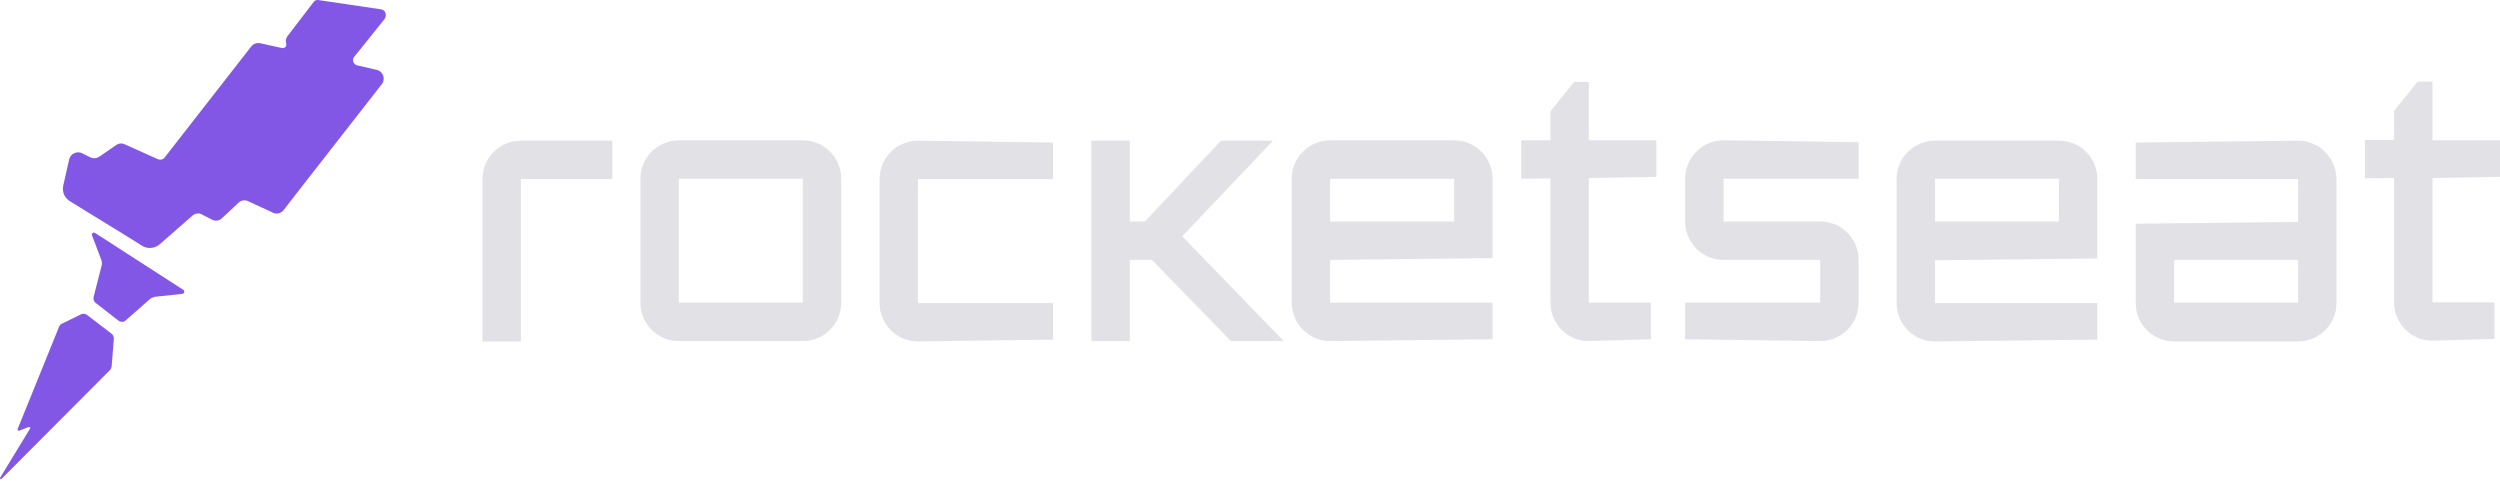
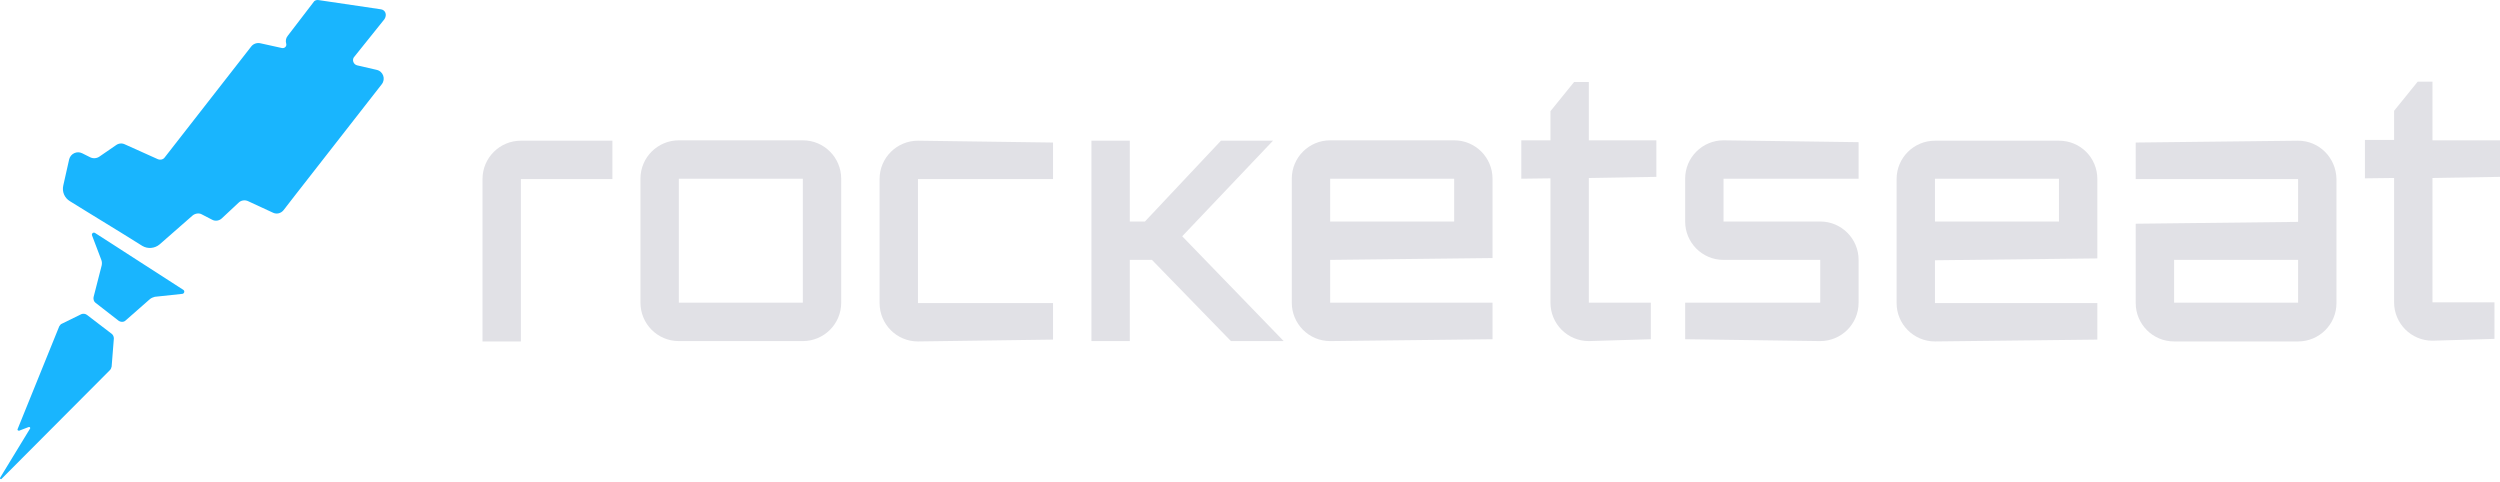
<svg xmlns="http://www.w3.org/2000/svg" width="192" height="37" viewBox="0 0 192 37" fill="none">
  <path d="M40.004 10.805C38.389 10.805 37.057 12.109 37.057 13.753V19.988V26.223H40.004V19.988V13.753H43.519H47.033V10.805H43.519H40.004Z" fill="#E1E1E6" />
  <path d="M64.604 18.486V13.725C64.604 12.109 63.3 10.777 61.657 10.777H56.895H52.134C50.519 10.777 49.187 12.081 49.187 13.725V18.486V23.247C49.187 24.863 50.49 26.195 52.134 26.195H56.895H61.657C63.272 26.195 64.604 24.891 64.604 23.247V18.486ZM61.657 18.486V23.247H56.895H52.134V18.486V13.725H56.895H61.657V18.486Z" fill="#E1E1E6" />
  <path d="M70.499 10.805C68.884 10.805 67.552 12.109 67.552 13.753V18.514V23.275C67.552 24.891 68.856 26.223 70.499 26.223L80.872 26.081V23.275H70.499V18.514V13.753H80.872V10.947L70.499 10.805Z" fill="#E1E1E6" />
  <path d="M97.766 10.805H93.769L87.931 17.012H86.769V10.805H83.822V18.486V26.195H86.769V19.959H88.243H88.47L94.535 26.195H98.587L90.794 18.146L97.766 10.805Z" fill="#E1E1E6" />
  <path d="M102.156 23.247V19.96L114.626 19.818V17.012V13.725C114.626 12.109 113.322 10.777 111.679 10.777H106.917H102.156C100.541 10.777 99.209 12.081 99.209 13.725V18.486V23.247C99.209 24.863 100.512 26.195 102.156 26.195L114.626 26.053V23.247H102.156ZM102.156 13.725H106.917H111.679V17.012H108.391H102.156V13.725Z" fill="#E1E1E6" />
  <path d="M122.023 6.299H120.889L119.075 8.538V10.777H116.836V13.725L119.075 13.696V23.247C119.075 24.863 120.379 26.195 122.023 26.195L126.784 26.053V23.247H122.023V13.668L127.209 13.583V10.777H122.023V6.299Z" fill="#E1E1E6" />
  <path d="M142.74 19.96C142.74 18.344 141.436 17.012 139.793 17.012H136.08H132.367V13.725H142.74V10.919L132.367 10.777C130.752 10.777 129.42 12.081 129.42 13.725V17.012C129.42 18.628 130.723 19.96 132.367 19.96H136.08H139.793V23.247H129.42V26.053L139.793 26.195C141.408 26.195 142.74 24.891 142.74 23.247V19.96Z" fill="#E1E1E6" />
  <path d="M158.129 10.805H153.368H148.606C146.991 10.805 145.659 12.109 145.659 13.753V18.514V23.275C145.659 24.891 146.963 26.223 148.606 26.223L161.076 26.081V23.275H148.606V19.988L161.076 19.846V17.04V13.753C161.076 12.109 159.773 10.805 158.129 10.805ZM158.129 17.012H148.606V13.725H153.368H158.129V17.012Z" fill="#E1E1E6" />
  <path d="M176.493 10.805L164.023 10.947V13.753H176.493V17.04L164.023 17.182V19.988V23.275C164.023 24.891 165.327 26.223 166.971 26.223H171.732H176.493C178.109 26.223 179.441 24.919 179.441 23.275V18.514V13.753C179.413 12.109 178.109 10.805 176.493 10.805ZM176.493 23.247H171.732H166.971V19.959H176.493V23.247Z" fill="#E1E1E6" />
  <path d="M186.814 13.668L192 13.583V10.777H186.814V6.271H185.68L183.866 8.51V10.749H181.627V13.696L183.866 13.668V23.219C183.866 24.834 185.17 26.166 186.814 26.166L191.575 26.025V23.219H186.814V13.668Z" fill="#E1E1E6" />
-   <path d="M29.264 0.716L24.474 0.008C24.332 -0.021 24.191 0.036 24.134 0.093L22.093 2.757C21.952 2.927 21.923 3.153 21.98 3.352C22.037 3.55 21.867 3.72 21.668 3.692L19.996 3.323C19.741 3.267 19.458 3.352 19.288 3.579L12.656 12.081C12.542 12.251 12.316 12.307 12.117 12.223L9.595 11.089C9.368 10.976 9.113 11.004 8.915 11.146L7.639 12.024C7.441 12.166 7.158 12.194 6.931 12.081L6.307 11.769C5.911 11.571 5.429 11.797 5.315 12.223L4.862 14.235C4.749 14.716 4.947 15.198 5.372 15.453L6.336 16.049L9.425 17.947L10.927 18.883C11.352 19.138 11.891 19.081 12.259 18.769L14.781 16.559C14.98 16.389 15.291 16.332 15.518 16.474L16.283 16.87C16.538 17.012 16.85 16.955 17.049 16.757L18.324 15.567C18.522 15.368 18.834 15.34 19.061 15.453L20.96 16.332C21.243 16.474 21.583 16.389 21.782 16.134L22.66 15L29.32 6.469C29.632 6.072 29.434 5.477 28.924 5.364L27.45 5.024C27.138 4.967 26.996 4.57 27.223 4.344L29.519 1.481C29.745 1.141 29.604 0.773 29.264 0.716Z" fill="#8257E6" />
-   <path d="M7.299 17.891C7.157 17.806 7.015 17.947 7.072 18.089L7.781 19.959C7.837 20.101 7.837 20.243 7.809 20.385L7.185 22.822C7.157 22.992 7.214 23.162 7.327 23.247L9.113 24.636C9.283 24.749 9.509 24.749 9.651 24.608L11.522 22.964C11.635 22.879 11.777 22.822 11.89 22.794L14.016 22.567C14.157 22.539 14.214 22.34 14.072 22.255L7.299 17.891Z" fill="#8257E6" />
-   <path d="M6.676 24.182C6.562 24.097 6.392 24.069 6.25 24.126L4.748 24.863C4.663 24.891 4.607 24.976 4.55 25.061L1.347 32.968C1.347 32.996 1.347 32.996 1.347 33.025C1.376 33.053 1.404 33.081 1.461 33.081L2.198 32.798C2.226 32.798 2.254 32.798 2.283 32.798C2.311 32.826 2.339 32.883 2.311 32.911L0.015 36.681C-0.041 36.766 0.072 36.851 0.129 36.766L8.433 28.434C8.518 28.349 8.546 28.264 8.574 28.15L8.744 25.996C8.744 25.855 8.688 25.741 8.603 25.656L6.676 24.182Z" fill="#8257E6" />
+   <path d="M29.264 0.716L24.474 0.008C24.332 -0.021 24.191 0.036 24.134 0.093L22.093 2.757C21.952 2.927 21.923 3.153 21.98 3.352C22.037 3.55 21.867 3.72 21.668 3.692L19.996 3.323C19.741 3.267 19.458 3.352 19.288 3.579L12.656 12.081C12.542 12.251 12.316 12.307 12.117 12.223L9.595 11.089C9.368 10.976 9.113 11.004 8.915 11.146L7.639 12.024C7.441 12.166 7.158 12.194 6.931 12.081L6.307 11.769C5.911 11.571 5.429 11.797 5.315 12.223L4.862 14.235C4.749 14.716 4.947 15.198 5.372 15.453L6.336 16.049L9.425 17.947L10.927 18.883C11.352 19.138 11.891 19.081 12.259 18.769L14.781 16.559C14.98 16.389 15.291 16.332 15.518 16.474L16.283 16.87C16.538 17.012 16.85 16.955 17.049 16.757L18.324 15.567C18.522 15.368 18.834 15.34 19.061 15.453L20.96 16.332C21.243 16.474 21.583 16.389 21.782 16.134L22.66 15L29.32 6.469C29.632 6.072 29.434 5.477 28.924 5.364L27.45 5.024C27.138 4.967 26.996 4.57 27.223 4.344L29.519 1.481C29.745 1.141 29.604 0.773 29.264 0.716Z" fill="#19B5FE" />
+   <path d="M7.299 17.891C7.157 17.806 7.015 17.947 7.072 18.089L7.781 19.959C7.837 20.101 7.837 20.243 7.809 20.385L7.185 22.822C7.157 22.992 7.214 23.162 7.327 23.247L9.113 24.636C9.283 24.749 9.509 24.749 9.651 24.608L11.522 22.964C11.635 22.879 11.777 22.822 11.89 22.794L14.016 22.567C14.157 22.539 14.214 22.34 14.072 22.255L7.299 17.891Z" fill="#19B5FE" />
+   <path d="M6.676 24.182C6.562 24.097 6.392 24.069 6.25 24.126L4.748 24.863C4.663 24.891 4.607 24.976 4.55 25.061L1.347 32.968C1.347 32.996 1.347 32.996 1.347 33.025C1.376 33.053 1.404 33.081 1.461 33.081L2.198 32.798C2.226 32.798 2.254 32.798 2.283 32.798C2.311 32.826 2.339 32.883 2.311 32.911L0.015 36.681C-0.041 36.766 0.072 36.851 0.129 36.766L8.433 28.434C8.518 28.349 8.546 28.264 8.574 28.15L8.744 25.996C8.744 25.855 8.688 25.741 8.603 25.656L6.676 24.182Z" fill="#19B5FE" />
</svg>
